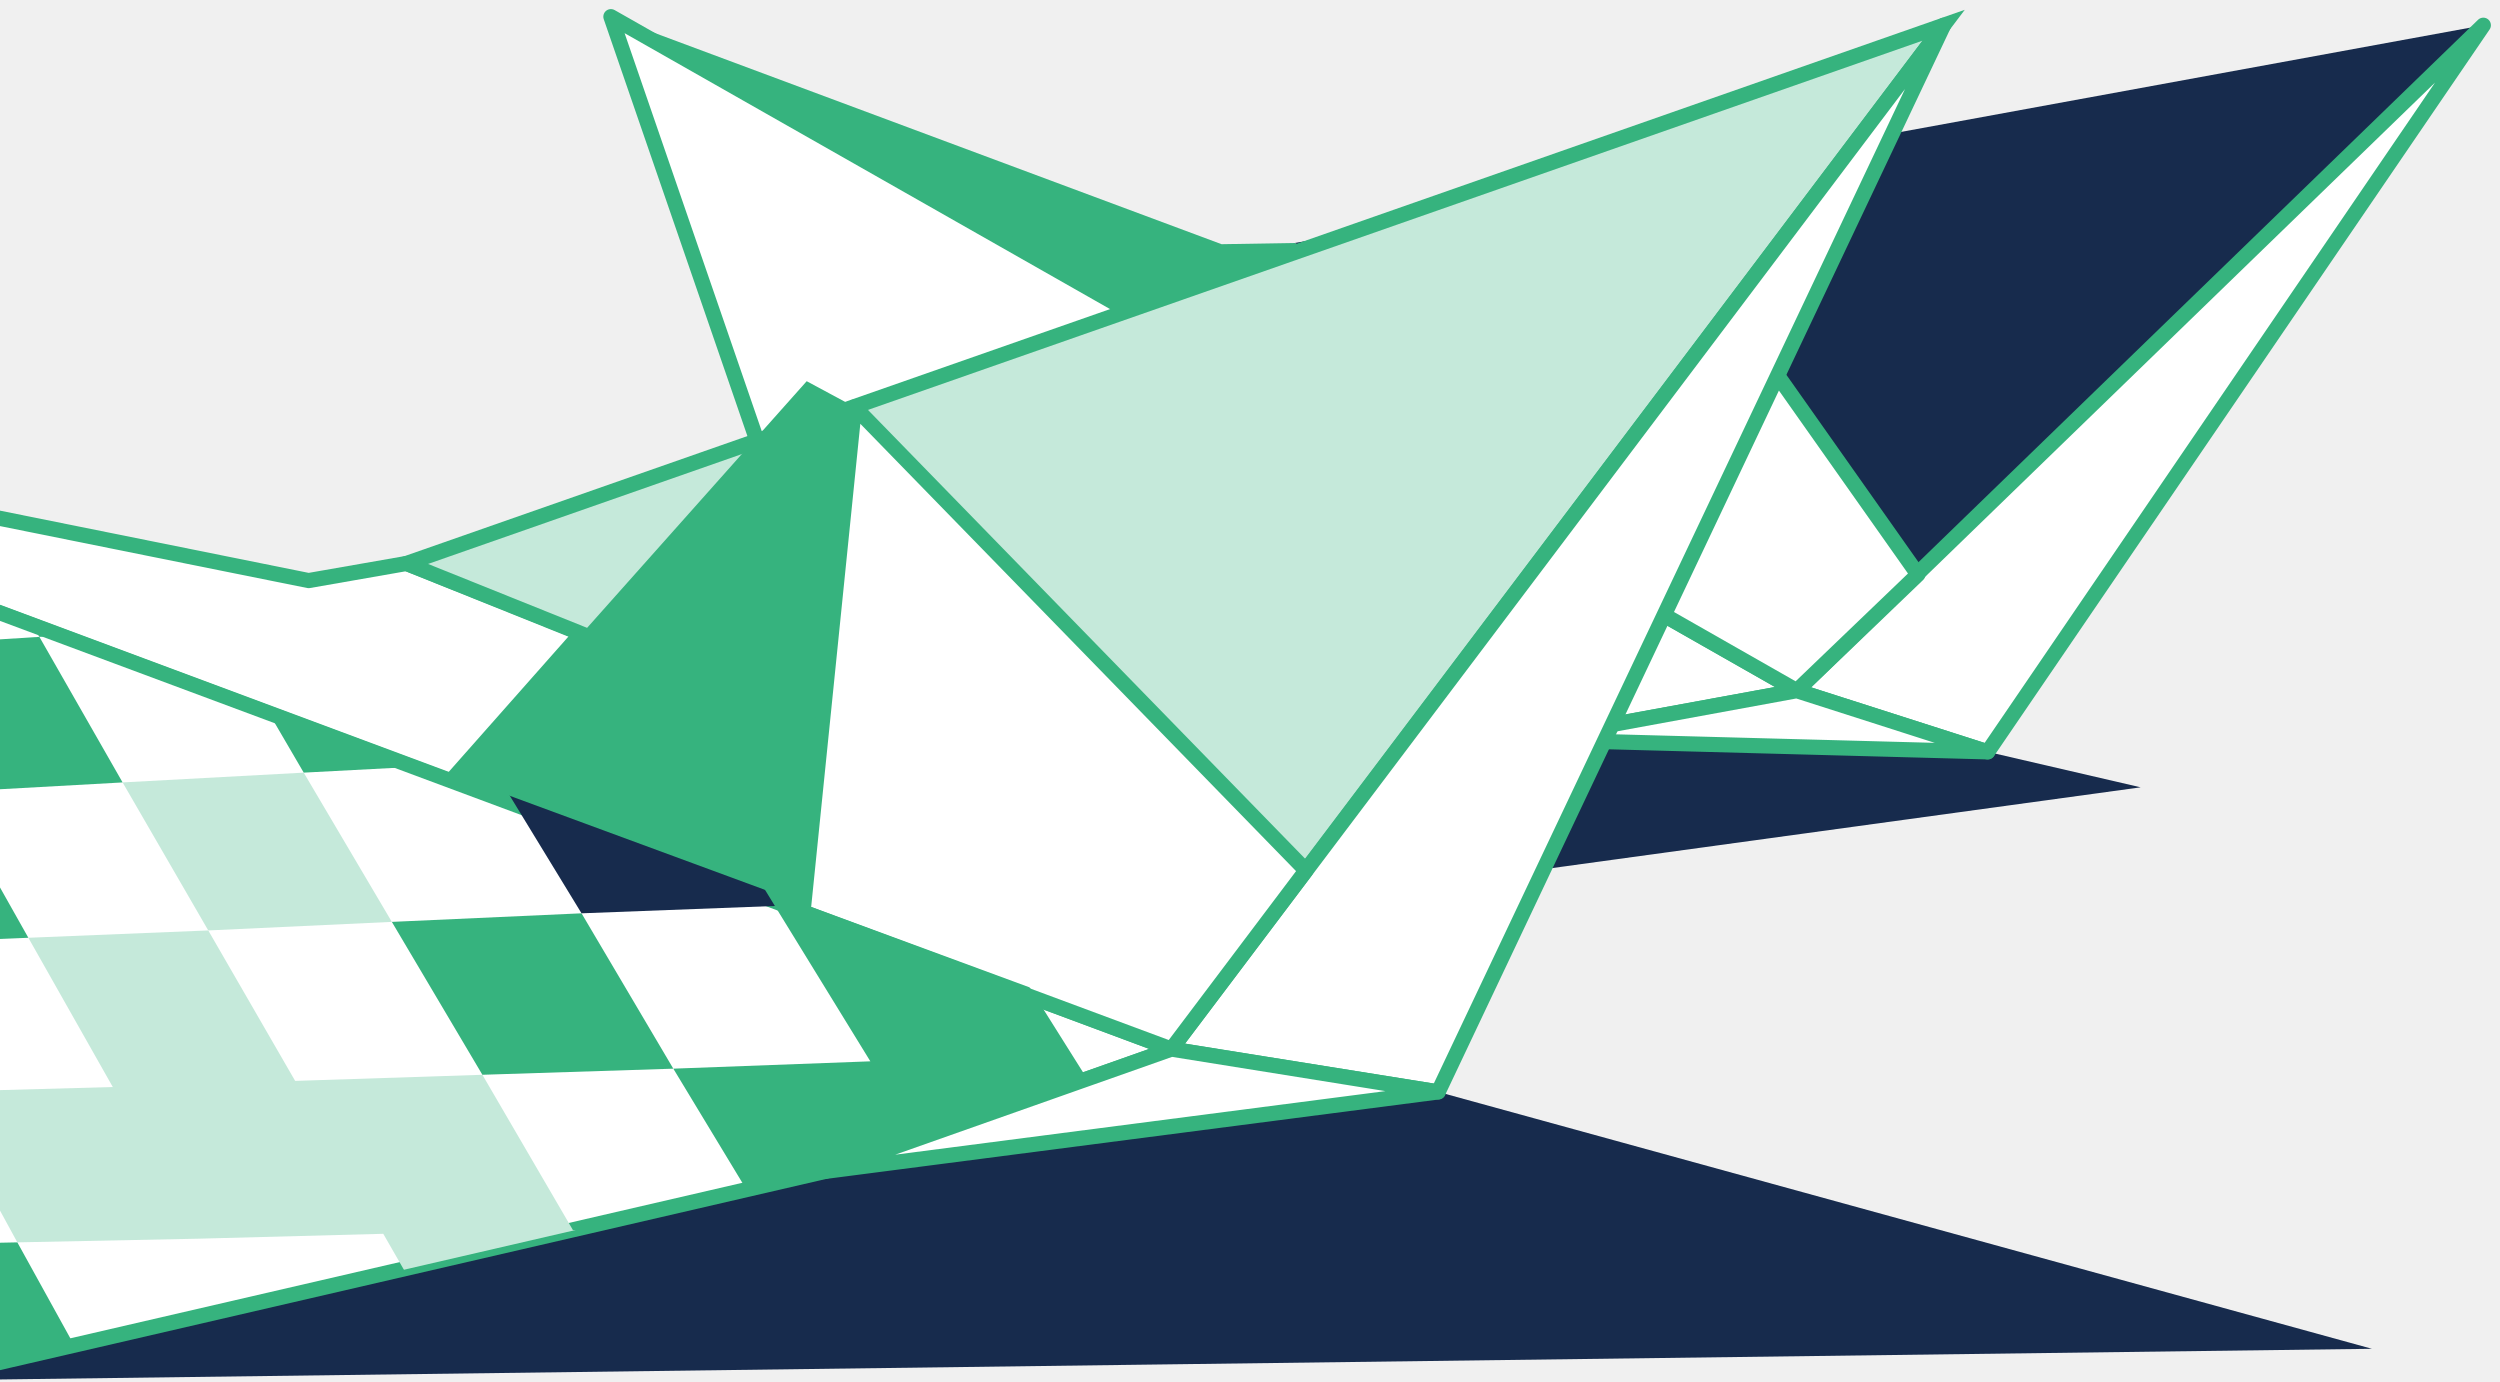
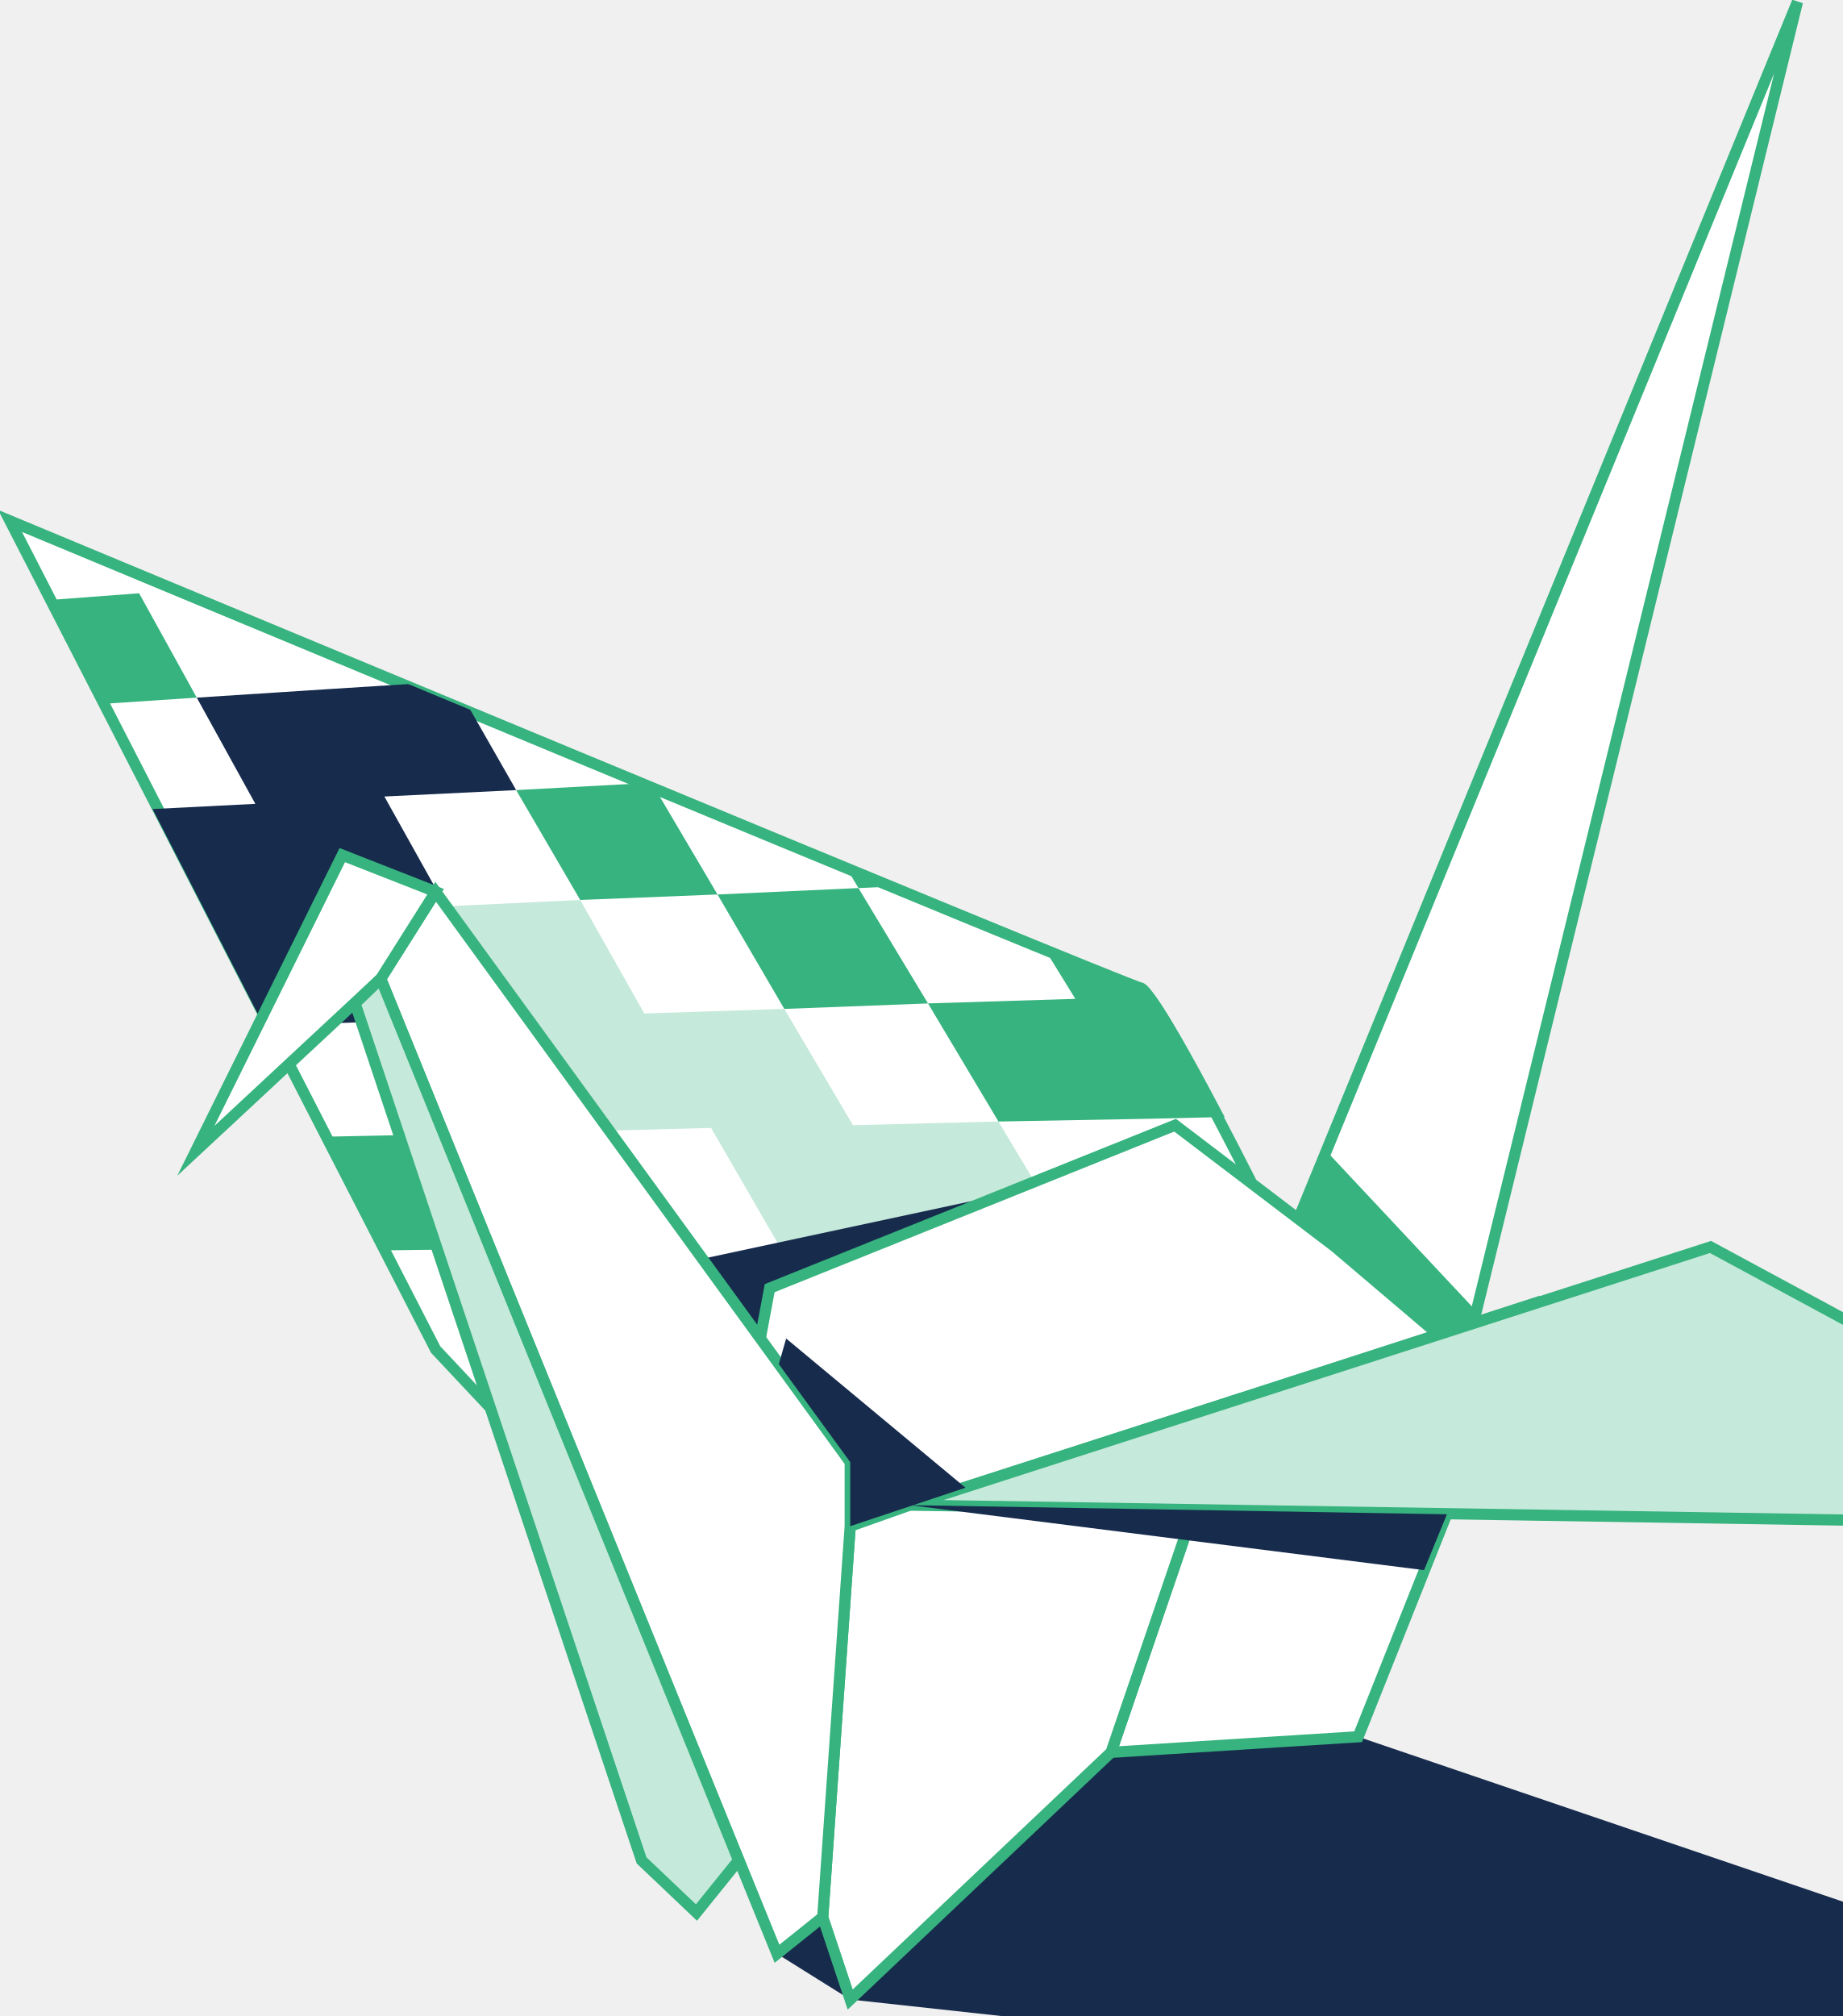
- <svg xmlns="http://www.w3.org/2000/svg" width="237" height="131" viewBox="0 0 237 131" fill="none">
-   <path d="M-3.576 130.819L224.862 127.866L136.341 103.513L146.318 82.407L202.935 74.638L188.433 71.275L149.451 69.535L-3.576 130.819Z" fill="#172B4D" />
-   <path d="M122.766 23.034L115.805 23.15L57.913 1.58L123.347 38.689L134.02 29.876L122.766 23.034Z" fill="#36B37E" />
-   <path d="M122.767 23.033L235.42 2.392L179.151 57.011L122.767 23.033Z" fill="#172B4D" />
-   <path d="M57.913 1.58L170.334 65.477L145.042 70.115L83.088 74.638L57.913 1.58Z" fill="white" stroke="#36B37E" stroke-width="1.437" stroke-miterlimit="10" stroke-linejoin="round" />
-   <path d="M170.333 65.477L235.419 2.392L188.432 71.275L170.333 65.477Z" fill="white" stroke="#36B37E" stroke-width="1.437" stroke-miterlimit="10" stroke-linejoin="round" />
-   <path d="M123.347 38.689L152.467 14.685L155.484 17.12L146.318 51.793L123.347 38.689Z" fill="white" stroke="#36B37E" stroke-width="1.437" stroke-miterlimit="10" stroke-linejoin="round" />
-   <path d="M155.483 17.119L181.819 54.46L170.334 65.477L146.318 51.793L155.483 17.119Z" fill="white" stroke="#36B37E" stroke-width="1.437" stroke-miterlimit="10" stroke-linejoin="round" />
-   <path d="M188.433 71.275L145.042 70.115L170.334 65.477L188.433 71.275Z" fill="white" stroke="#36B37E" stroke-width="1.437" stroke-miterlimit="10" stroke-linejoin="round" />
-   <path d="M38.538 53.416L29.256 55.039L-52.42 38.572L42.715 74.058L55.128 60.026L38.538 53.416Z" fill="white" stroke="#36B37E" stroke-width="1.437" stroke-miterlimit="10" stroke-linejoin="round" />
-   <path d="M38.538 53.416L184.256 2.392L120.795 86.466L38.538 53.416Z" fill="#C5E9DA" stroke="#36B37E" stroke-width="1.437" stroke-miterlimit="10" />
-   <path d="M-52.42 38.572L111.049 99.454L78.216 111.05L-3.46 129.953L-52.42 38.572Z" fill="white" stroke="#36B37E" stroke-width="1.437" stroke-miterlimit="10" stroke-linejoin="round" />
-   <path d="M111.049 99.454L184.256 2.392L136.341 103.513L111.049 99.454Z" fill="white" stroke="#36B37E" stroke-width="1.437" stroke-miterlimit="10" stroke-linejoin="round" />
-   <path d="M42.714 74.058L76.475 36.138L81 38.573L76.127 86.466L42.714 74.058Z" fill="#36B37E" />
-   <path d="M81 38.572L123.811 82.523L111.049 99.454L76.127 86.466L81 38.572Z" fill="white" stroke="#36B37E" stroke-width="1.437" stroke-miterlimit="10" stroke-linejoin="round" />
-   <path d="M136.341 103.513L78.216 111.051L111.049 99.454L136.341 103.513Z" fill="white" stroke="#36B37E" stroke-width="1.437" stroke-miterlimit="10" stroke-linejoin="round" />
-   <mask id="mask0_73_397" style="mask-type:alpha" maskUnits="userSpaceOnUse" x="-54" y="38" width="166" height="92">
-     <path d="M-52.623 39.005L110.742 99.211L78.391 110.354L-3.286 129.256L-52.623 39.005Z" fill="white" stroke="#36B37E" stroke-width="1.437" stroke-miterlimit="10" stroke-linejoin="round" />
+ <svg xmlns="http://www.w3.org/2000/svg" width="224" height="245" viewBox="0 0 224 245" fill="none">
+   <path d="M165.09 211.065L264.879 245.001H121.704L103.348 242.998L94.449 237.435L124.819 211.065H165.09Z" fill="#172B4D" />
+   <path d="M151.963 148.758V143.418C151.963 143.418 140.282 120.275 138.614 120.052C136.945 119.83 1.224 63.309 1.224 63.309L52.953 164.001L73.423 185.809L151.963 148.758Z" fill="white" stroke="#36B37E" stroke-width="1.358" stroke-miterlimit="10" />
+   <mask id="mask0_34_2547" style="mask-type:alpha" maskUnits="userSpaceOnUse" x="0" y="62" width="154" height="126">
+     <path d="M152.378 149.363V144.022C152.378 144.022 140.697 120.879 139.028 120.657C137.36 120.434 1.638 63.913 1.638 63.913L53.368 164.606L73.838 186.413L152.378 149.363Z" fill="white" stroke="#36B37E" stroke-width="1.358" stroke-miterlimit="10" />
  </mask>
-   <g mask="url(#mask0_73_397)">
-     <path d="M45.731 101.889L27.98 102.469L19.743 88.205L2.688 88.901L10.694 103.049L-6.129 103.512L1.644 117.776L18.815 117.428L36.334 116.964L44.919 131.924L63.25 131.692L72.299 146.999H91.326L82.044 131.46L72.879 116.269L54.316 116.617L45.731 101.889Z" fill="#C5E9DA" />
-     <path d="M37.146 87.394L28.793 73.246L11.622 74.174L19.743 88.206L37.146 87.394Z" fill="#C5E9DA" />
-     <path d="M63.83 101.31L55.129 86.582L37.146 87.394L45.731 101.889L63.83 101.31Z" fill="#36B37E" />
-     <path d="M73.459 85.886L64.526 71.274L46.427 72.318L55.129 86.582L73.459 85.886Z" fill="#172B4D" />
-     <path d="M82.509 100.614L63.83 101.309L72.879 116.269L91.79 115.805L111.281 115.341L101.652 100.034L92.254 85.074L73.46 85.886L82.509 100.614Z" fill="#36B37E" />
-     <path d="M-13.902 89.597L2.688 88.901L-5.085 75.102L11.622 74.174L3.733 60.374L-12.742 61.418L-28.868 62.461L-21.443 75.913L-37.338 76.841L-53 77.653L-45.923 90.989L-30.029 90.293L-22.603 104.093L-6.129 103.513L-13.902 89.597Z" fill="#36B37E" />
-     <path d="M28.793 73.246L46.427 72.318L37.958 58.286L29.721 44.486L12.666 45.762L-4.041 46.922L3.733 60.373L20.671 59.33L28.793 73.246Z" fill="#36B37E" />
-     <path d="M74.04 55.967L55.825 57.126L64.526 71.274L83.089 70.347L74.04 55.967Z" fill="#36B37E" />
-     <path d="M111.629 84.146L102 69.303L83.089 70.346L92.254 85.074L111.629 84.146Z" fill="#36B37E" />
-     <path d="M-15.062 118.124L-7.289 132.504L9.65 132.272L1.645 117.776L-15.062 118.124Z" fill="#36B37E" />
+   <g mask="url(#mask0_34_2547)">
+     <path d="M95.338 122.611L78.318 123.168L70.53 109.371L54.177 110.15L61.853 123.613L45.611 124.169L53.176 137.854L69.529 137.52L86.439 137.075L94.671 151.317L112.137 151.206L120.814 165.892H139.17L130.159 150.983L121.37 136.297L103.682 136.742L95.338 122.611Z" fill="#C5E9DA" />
+     <path d="M87.217 108.703L79.207 95.129L62.743 96.019L70.53 109.371L87.217 108.703Z" fill="#36B37E" />
+     <path d="M112.804 121.944L104.349 107.925L87.217 108.704L95.338 122.611L112.804 121.944Z" fill="#36B37E" />
+     <path d="M121.926 107.145L113.36 93.237L96.117 94.127L104.349 107.924L121.926 107.145Z" fill="#36B37E" />
+     <path d="M130.715 121.387L112.804 121.943L121.37 136.296L139.614 135.962L158.304 135.517L149.07 120.83L140.059 106.366L121.926 107.145L130.715 121.387Z" fill="#36B37E" />
+     <path d="M38.269 110.817L54.177 110.15L46.723 96.798L62.743 96.019L55.178 82.779L39.381 83.781L23.918 84.782L31.038 97.689L15.685 98.467L0.778 99.246L7.564 112.153L22.694 111.485L29.814 124.725L45.611 124.169L38.269 110.817Z" fill="#172B4D" />
+     <path d="M14.462 125.17L21.47 138.521L37.156 138.187L29.814 124.725L14.462 125.17Z" fill="#36B37E" />
+     <path d="M2.113 73.21L8.788 85.783L23.918 84.782L16.909 72.098L2.113 73.21Z" fill="#36B37E" />
+     <path d="M79.208 95.129L96.117 94.128L87.996 80.665L80.098 67.425L63.744 68.649L47.725 69.873L55.178 82.779L71.42 81.778L79.208 95.129Z" fill="#36B37E" />
+     <path d="M122.483 78.439L105.017 79.552L113.36 93.237L131.16 92.347L122.483 78.439Z" fill="#36B37E" />
+     <path d="M158.527 105.588L149.404 91.347L131.16 92.348L140.06 106.367L158.527 105.588Z" fill="#36B37E" />
+     <path d="M37.156 138.187L44.61 151.984L60.852 151.761L53.176 137.854L37.156 138.187Z" fill="#36B37E" />
  </g>
+   <path d="M121.704 145.197L59.406 158.549L57.848 162.665L71.754 181.691L121.704 145.197Z" fill="#172B4D" />
+   <path d="M157.303 149.426L218.489 0.223L179.107 160.774L174.88 162.221L157.303 149.426Z" fill="white" stroke="#36B37E" stroke-width="1.358" stroke-miterlimit="10" />
+   <path d="M179.441 159.328L161.197 139.857L157.303 149.426L174.88 162.221L179.107 160.775L179.441 159.328Z" fill="#36B37E" />
+   <path d="M174.88 162.221L162.309 151.54L142.841 136.742L93.559 156.547L91.334 168.452L103.348 185.475L174.88 162.221Z" fill="white" stroke="#36B37E" stroke-width="1.358" stroke-miterlimit="10" />
+   <path d="M149.627 170.343L186.005 158.549L165.09 211.065L135.054 212.956L149.627 170.343Z" fill="white" stroke="#36B37E" stroke-width="1.358" stroke-miterlimit="10" />
+   <path d="M110.579 182.915L103.348 185.474L100.011 232.984L103.348 242.997L135.054 212.956L149.627 170.343L110.579 182.915Z" fill="white" stroke="#36B37E" stroke-width="1.358" stroke-miterlimit="10" />
+   <path d="M207.92 151.54L270.775 185.475L110.579 182.916L207.92 151.54Z" fill="#C5E9DA" stroke="#36B37E" stroke-width="1.358" stroke-miterlimit="10" />
+   <path d="M103.348 185.475V177.687L52.953 108.37L46.279 118.94L94.449 237.435L100.011 232.984L103.348 185.475Z" fill="white" stroke="#36B37E" stroke-width="1.358" stroke-miterlimit="10" />
+   <path d="M52.953 108.369L46.279 118.939L23.807 139.857L41.606 103.919L52.953 108.369Z" fill="white" stroke="#36B37E" stroke-width="1.358" stroke-miterlimit="10" />
+   <path d="M173.1 190.816L110.579 182.916L175.881 184.029L173.1 190.816Z" fill="#172B4D" />
+   <path d="M117.365 180.802L95.561 162.666L94.671 165.781L103.348 177.686V185.475L117.365 180.802Z" fill="#172B4D" />
+   <path d="M89.776 226.085L84.659 232.427L77.984 226.085L43.164 121.944L46.279 118.939L89.776 226.085Z" fill="#C5E9DA" stroke="#36B37E" stroke-width="1.358" stroke-miterlimit="10" />
</svg>
